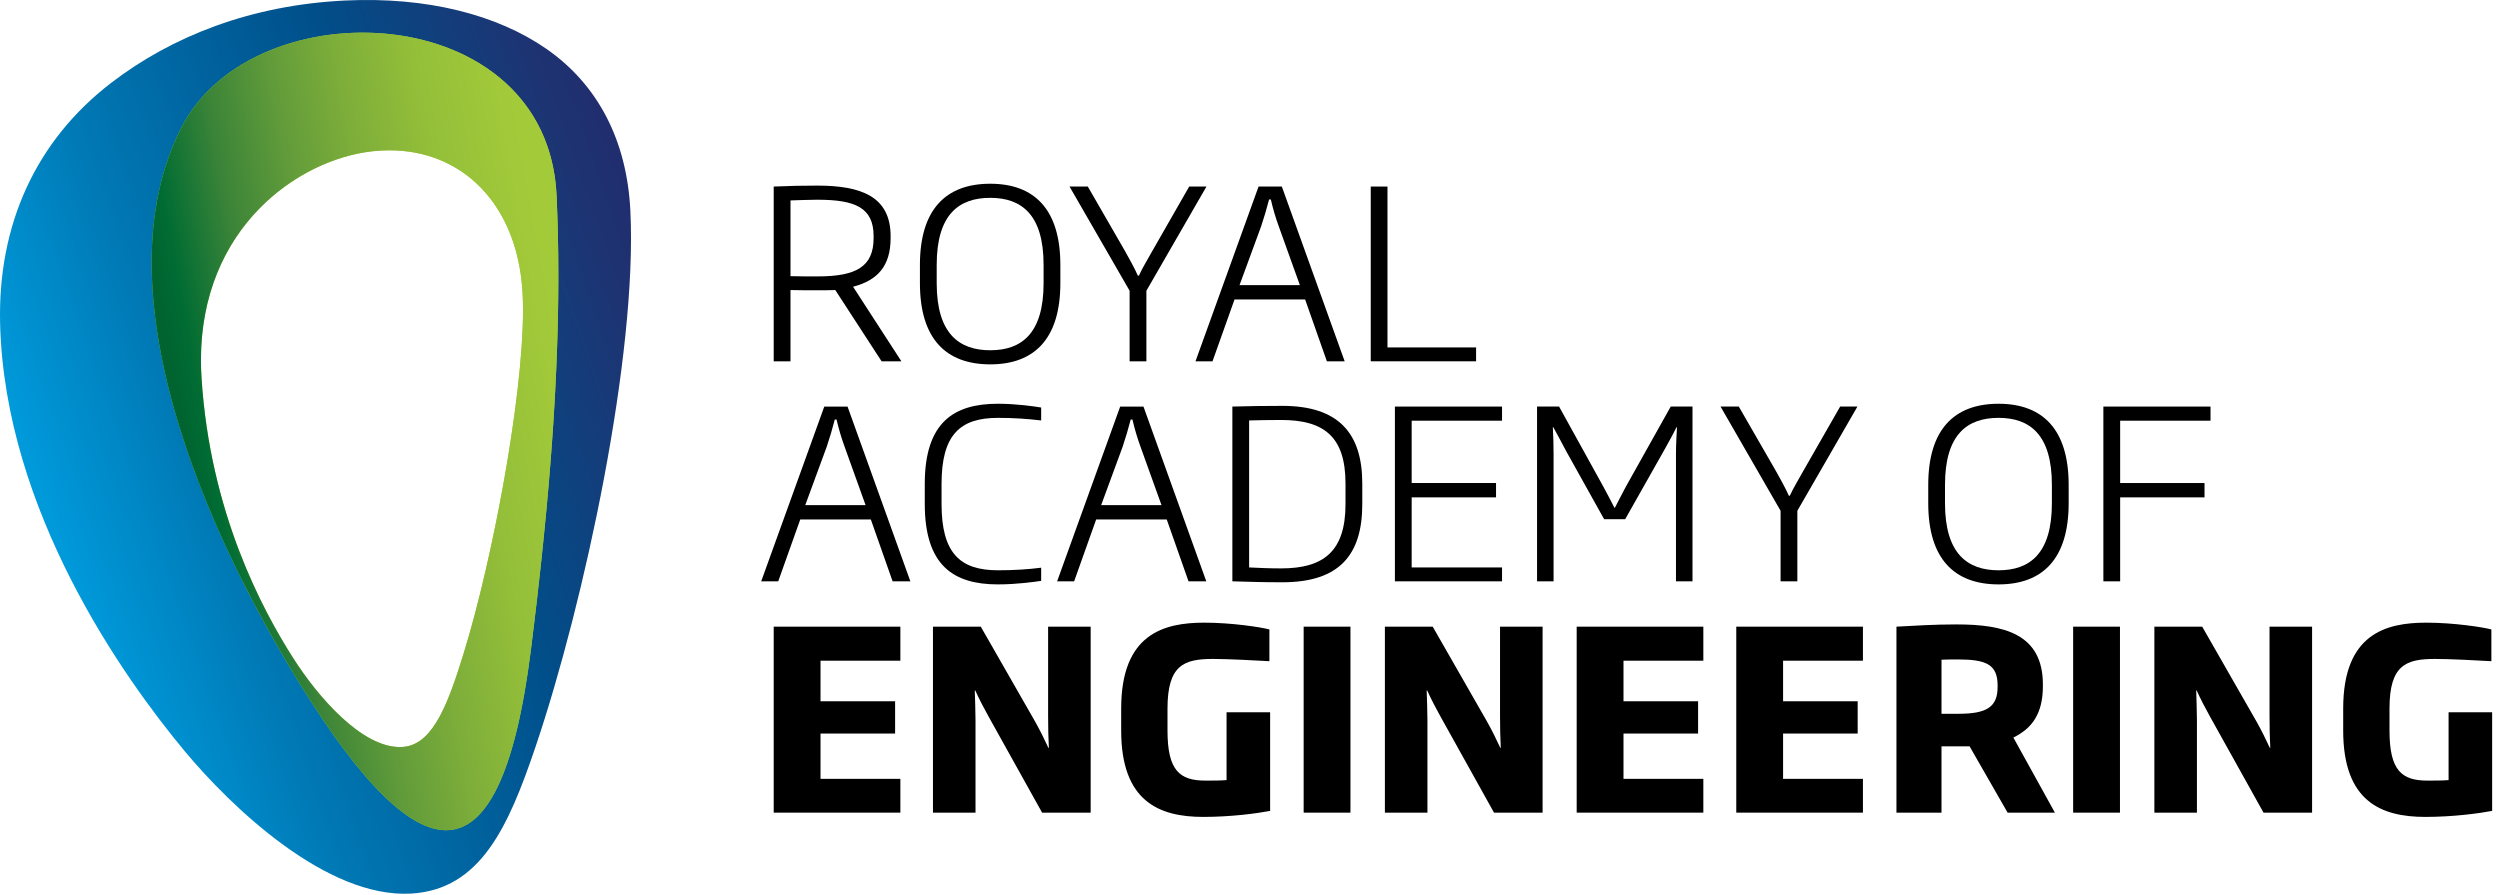
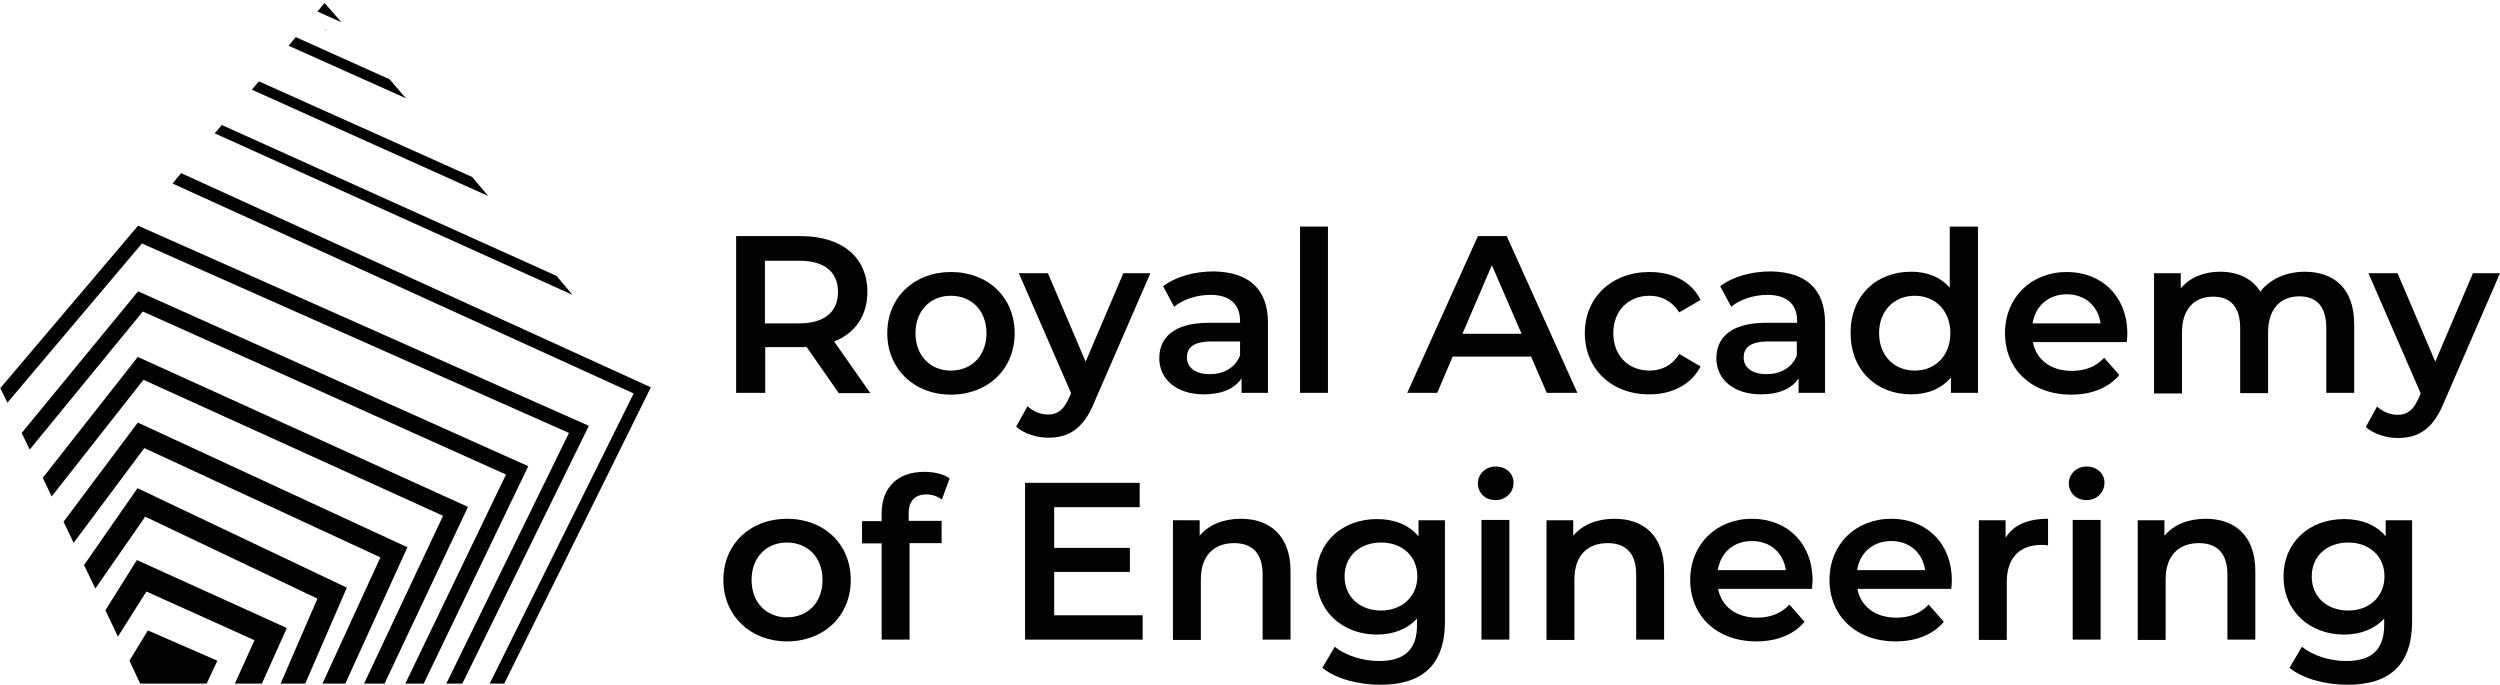
- <svg xmlns="http://www.w3.org/2000/svg" width="271px" height="97px" viewBox="0 0 271 97" version="1.1">
-   <description>Created with Sketch (http://www.bohemiancoding.com/sketch)</description>
-   <defs>
-     <linearGradient x1="13.9%" y1="69.421%" x2="106.616%" y2="23.586%" id="linearGradient-1">
-       <stop stop-color="#0099DA" offset="0%" />
-       <stop stop-color="#0079B5" offset="22.14%" />
-       <stop stop-color="#004F8A" offset="59.78%" />
-       <stop stop-color="#1D3473" offset="86.67%" />
-       <stop stop-color="#22296C" offset="100%" />
-     </linearGradient>
-     <linearGradient x1="117.419%" y1="27.726%" x2="12.908%" y2="65.041%" id="linearGradient-2">
-       <stop stop-color="#A6CE39" offset="0%" />
-       <stop stop-color="#A1C939" offset="20.97%" />
-       <stop stop-color="#93BE39" offset="37.85%" />
-       <stop stop-color="#7EAE3A" offset="53.3%" />
-       <stop stop-color="#619B3A" offset="67.91%" />
-       <stop stop-color="#3B8438" offset="81.91%" />
-       <stop stop-color="#006C33" offset="95.28%" />
-       <stop stop-color="#006330" offset="100%" />
-     </linearGradient>
-   </defs>
-   <g id="Page-1" stroke="none" stroke-width="1" fill="none" fill-rule="evenodd">
-     <g id="logo" transform="translate(-1, -1)">
-       <path d="M96.566 40.166L91.545 32.441C90.948 32.466 90.189 32.466 89.646 32.466 88.642 32.466 87.502 32.466 86.689 32.441L86.689 40.166 84.87 40.166 84.87 21.222C86.797 21.145 87.909 21.119 89.592 21.119 94.341 21.119 97.542 22.292 97.542 26.601L97.542 26.805C97.542 29.865 96.104 31.394 93.473 32.082L98.71 40.165 96.566 40.165 96.566 40.165 96.566 40.166 96.566 40.166ZM95.699 26.602C95.699 23.492 93.69 22.65 89.593 22.65 88.698 22.65 87.613 22.7 86.69 22.726L86.69 30.936C87.586 30.962 88.643 30.962 89.647 30.962 93.798 30.962 95.699 29.916 95.699 26.806L95.699 26.602 95.699 26.602 95.699 26.602 95.699 26.602ZM95.699 26.602" id="Shape" fill="#000000" />
-       <path d="M108.345 40.497C103.515 40.497 100.72 37.693 100.72 31.701L100.72 29.712C100.72 23.72 103.515 20.917 108.345 20.917 113.148 20.917 115.943 23.721 115.943 29.712L115.943 31.701C115.942 37.693 113.147 40.497 108.345 40.497L108.345 40.497 108.345 40.497 108.345 40.497ZM114.125 29.712C114.125 24.231 111.709 22.446 108.345 22.446 104.952 22.446 102.538 24.231 102.538 29.712L102.538 31.701C102.538 37.182 104.98 38.968 108.345 38.968 111.71 38.968 114.125 37.183 114.125 31.701L114.125 29.712 114.125 29.712 114.125 29.712 114.125 29.712ZM114.125 29.712" id="Shape" fill="#000000" />
-       <path d="M125.269 32.517L125.269 40.166 123.45 40.166 123.45 32.517 116.938 21.223 118.919 21.223 122.99 28.285C123.423 29.076 123.967 30.019 124.345 30.886L124.454 30.886C124.834 30.044 125.431 29.076 125.866 28.285L129.908 21.223 131.78 21.223 125.269 32.517 125.269 32.517 125.269 32.517 125.269 32.517ZM125.269 32.517" id="Shape" fill="#000000" />
-       <path d="M144.834 40.166L142.475 33.46 134.823 33.46 132.436 40.166 130.591 40.166 137.428 21.222 139.951 21.222 146.763 40.166 144.834 40.166 144.834 40.166 144.834 40.166 144.834 40.166ZM139.625 25.556C139.272 24.588 139.001 23.669 138.758 22.625L138.567 22.625C138.296 23.669 138.026 24.588 137.699 25.556L135.366 31.906 141.905 31.906 139.625 25.556 139.625 25.556 139.625 25.556 139.625 25.556ZM139.625 25.556" id="Shape" fill="#000000" />
-       <path d="M149.588 40.166L149.588 21.222 151.403 21.222 151.403 38.661 161.008 38.661 161.008 40.165 149.588 40.165 149.588 40.165 149.588 40.166 149.588 40.166ZM149.588 40.166" id="Shape" fill="#000000" />
-       <path d="M97.759 64.016L95.398 57.311 87.747 57.311 85.359 64.016 83.514 64.016 90.352 45.073 92.874 45.073 99.684 64.016 97.759 64.016 97.759 64.016 97.759 64.016 97.759 64.016ZM92.549 49.408C92.196 48.439 91.926 47.52 91.681 46.476L91.491 46.476C91.22 47.52 90.949 48.439 90.623 49.408L88.289 55.756 94.829 55.756 92.549 49.408 92.549 49.408 92.549 49.408 92.549 49.408ZM92.549 49.408" id="Shape" fill="#000000" />
-       <path d="M109.168 64.349C104.365 64.349 101.245 62.309 101.245 55.628L101.245 53.461C101.245 46.806 104.365 44.766 109.168 44.766 111.177 44.766 113.075 45.047 113.862 45.175L113.862 46.577C112.342 46.399 110.904 46.297 109.168 46.297 105.017 46.297 103.064 48.183 103.064 53.461L103.064 55.628C103.064 60.906 105.018 62.819 109.168 62.819 110.959 62.819 112.505 62.715 113.862 62.538L113.862 63.965C113.184 64.067 111.258 64.349 109.168 64.349L109.168 64.349 109.168 64.349 109.168 64.349ZM109.168 64.349" id="Shape" fill="#000000" />
-       <path d="M129.836 64.016L127.475 57.311 119.824 57.311 117.436 64.016 115.591 64.016 122.428 45.073 124.952 45.073 131.762 64.016 129.836 64.016 129.836 64.016 129.836 64.016 129.836 64.016ZM124.625 49.408C124.272 48.439 124.001 47.52 123.757 46.476L123.568 46.476C123.297 47.52 123.026 48.439 122.7 49.408L120.366 55.756 126.906 55.756 124.625 49.408 124.625 49.408 124.625 49.408 124.625 49.408ZM124.625 49.408" id="Shape" fill="#000000" />
-       <path d="M140.015 64.119C137.736 64.119 136.567 64.067 134.588 64.015L134.588 45.072C136.759 45.022 137.52 44.996 140.015 44.996 146.067 44.996 148.671 47.929 148.671 53.409L148.671 55.654C148.671 61.136 146.202 64.119 140.015 64.119L140.015 64.119 140.015 64.119 140.015 64.119ZM146.853 53.409C146.853 48.285 144.466 46.526 139.879 46.526 138.524 46.526 137.464 46.551 136.405 46.576L136.405 62.51C137.438 62.562 138.605 62.614 139.879 62.614 144.466 62.614 146.853 60.779 146.853 55.654L146.853 53.409 146.853 53.409 146.853 53.409 146.853 53.409ZM146.853 53.409" id="Shape" fill="#000000" />
-       <path d="M152.207 64.016L152.207 45.072 163.821 45.072 163.821 46.603 154.025 46.603 154.025 53.359 163.17 53.359 163.17 54.914 154.025 54.914 154.025 62.511 163.821 62.511 163.821 64.016 152.207 64.016 152.207 64.016 152.207 64.016 152.207 64.016ZM152.207 64.016" id="Shape" fill="#000000" />
-       <path d="M182.676 64.016L182.676 50.274C182.676 49.152 182.731 48.387 182.784 47.315L182.73 47.315C182.294 48.208 181.834 48.998 181.374 49.84L177.167 57.284 174.888 57.284 170.738 49.84C170.301 48.998 169.842 48.156 169.381 47.315L169.327 47.315C169.381 48.387 169.408 49.126 169.408 50.274L169.408 64.015 167.616 64.015 167.616 45.072 170.005 45.072 174.809 53.766C175.215 54.507 175.622 55.295 176.002 56.036L176.056 56.036C176.436 55.271 176.869 54.48 177.25 53.742L182.107 45.072 184.466 45.072 184.466 64.015 182.676 64.015 182.676 64.015 182.676 64.016 182.676 64.016ZM182.676 64.016" id="Shape" fill="#000000" />
-       <path d="M195.833 56.368L195.833 64.015 194.015 64.015 194.015 56.368 187.505 45.072 189.485 45.072 193.553 52.135C193.989 52.925 194.531 53.868 194.911 54.735L195.018 54.735C195.399 53.893 195.996 52.925 196.428 52.135L200.472 45.072 202.345 45.072 195.833 56.368 195.833 56.368 195.833 56.368 195.833 56.368ZM195.833 56.368" id="Shape" fill="#000000" />
-       <path d="M217.646 64.349C212.816 64.349 210.022 61.544 210.022 55.552L210.022 53.564C210.022 47.572 212.816 44.767 217.646 44.767 222.449 44.767 225.243 47.572 225.243 53.564L225.243 55.552C225.243 61.544 222.449 64.349 217.646 64.349L217.646 64.349 217.646 64.349 217.646 64.349ZM223.425 53.563C223.425 48.081 221.009 46.296 217.646 46.296 214.254 46.296 211.838 48.08 211.838 53.563L211.838 55.551C211.838 61.033 214.28 62.819 217.646 62.819 221.009 62.819 223.425 61.034 223.425 55.551L223.425 53.563 223.425 53.563 223.425 53.563 223.425 53.563ZM223.425 53.563" id="Shape" fill="#000000" />
-       <path d="M230.825 46.604L230.825 53.36 239.97 53.36 239.97 54.915 230.825 54.915 230.825 64.017 229.006 64.017 229.006 45.072 240.62 45.072 240.62 46.603 230.825 46.603 230.825 46.603 230.825 46.604 230.825 46.604ZM230.825 46.604" id="Shape" fill="#000000" />
-       <path d="M84.87 89.091L84.87 68.93 98.6 68.93 98.6 72.62 89.944 72.62 89.944 77.017 98.03 77.017 98.03 80.516 89.944 80.516 89.944 85.427 98.6 85.427 98.6 89.09 84.87 89.09 84.87 89.09 84.87 89.091 84.87 89.091ZM84.87 89.091" id="Shape" fill="#000000" />
-       <path d="M113.964 89.091L108.131 78.617C107.641 77.748 107.127 76.746 106.72 75.848L106.666 75.848C106.693 76.907 106.746 78.02 106.746 79.105L106.746 89.09 102.133 89.09 102.133 68.93 107.317 68.93 113.204 79.215C113.693 80.081 114.237 81.167 114.642 82.062L114.697 82.062C114.642 81.115 114.615 79.838 114.615 78.618L114.615 68.93 119.228 68.93 119.228 89.091 113.964 89.091 113.964 89.091 113.964 89.091 113.964 89.091ZM113.964 89.091" id="Shape" fill="#000000" />
-       <path d="M131.435 89.553C126.634 89.553 122.536 87.869 122.536 80.192L122.536 77.804C122.536 69.718 127.149 68.496 131.545 68.496 134.529 68.496 137.651 68.984 138.602 69.229L138.602 72.673C137.19 72.593 134.123 72.429 132.495 72.429 129.348 72.429 127.557 73.082 127.557 77.803L127.557 80.191C127.557 84.504 128.859 85.617 131.654 85.617 132.467 85.617 133.308 85.617 133.959 85.563L133.959 78.209 138.682 78.209 138.682 88.901C137.271 89.171 134.447 89.553 131.435 89.553L131.435 89.553 131.435 89.553 131.435 89.553ZM131.435 89.553" id="Shape" fill="#000000" />
-       <path d="M142.316 89.091L142.316 68.93 147.389 68.93 147.389 89.091 142.316 89.091 142.316 89.091 142.316 89.091 142.316 89.091ZM142.316 89.091" id="Shape" fill="#000000" />
-       <path d="M162.951 89.091L157.119 78.617C156.631 77.748 156.114 76.746 155.708 75.848L155.652 75.848C155.68 76.907 155.734 78.02 155.734 79.105L155.734 89.09 151.122 89.09 151.122 68.93 156.305 68.93 162.193 79.215C162.68 80.081 163.223 81.167 163.631 82.062L163.684 82.062C163.631 81.115 163.604 79.838 163.604 78.618L163.604 68.93 168.217 68.93 168.217 89.091 162.951 89.091 162.951 89.091 162.951 89.091 162.951 89.091ZM162.951 89.091" id="Shape" fill="#000000" />
-       <path d="M171.912 89.091L171.912 68.93 185.642 68.93 185.642 72.62 176.987 72.62 176.987 77.017 185.073 77.017 185.073 80.516 176.987 80.516 176.987 85.427 185.642 85.427 185.642 89.09 171.912 89.09 171.912 89.09 171.912 89.091 171.912 89.091ZM171.912 89.091" id="Shape" fill="#000000" />
-       <path d="M189.212 89.091L189.212 68.93 202.941 68.93 202.941 72.62 194.286 72.62 194.286 77.017 202.371 77.017 202.371 80.516 194.286 80.516 194.286 85.427 202.941 85.427 202.941 89.09 189.212 89.09 189.212 89.09 189.212 89.091 189.212 89.091ZM189.212 89.091" id="Shape" fill="#000000" />
-       <path d="M218.625 89.091L214.5 81.9 211.459 81.9 211.459 89.09 206.575 89.09 206.575 68.93C208.584 68.824 210.592 68.687 213.088 68.687 218.162 68.687 222.449 69.663 222.449 75.2L222.449 75.389C222.449 78.374 221.255 79.974 219.248 80.95L223.752 89.092 218.625 89.092 218.625 89.092 218.625 89.091 218.625 89.091ZM217.54 75.279C217.54 73 216.237 72.484 213.252 72.484 212.601 72.484 212.112 72.484 211.46 72.512L211.46 78.373 213.305 78.373C216.319 78.373 217.54 77.667 217.54 75.47L217.54 75.279 217.54 75.279 217.54 75.279 217.54 75.279ZM217.54 75.279" id="Shape" fill="#000000" />
-       <path d="M225.729 89.091L225.729 68.93 230.804 68.93 230.804 89.091 225.729 89.091 225.729 89.091 225.729 89.091 225.729 89.091ZM225.729 89.091" id="Shape" fill="#000000" />
-       <path d="M246.365 89.091L240.531 78.617C240.044 77.748 239.527 76.746 239.12 75.848L239.068 75.848C239.093 76.907 239.147 78.02 239.147 79.105L239.147 89.09 234.534 89.09 234.534 68.93 239.717 68.93 245.606 79.215C246.095 80.081 246.637 81.167 247.045 82.062L247.098 82.062C247.045 81.115 247.017 79.838 247.017 78.618L247.017 68.93 251.63 68.93 251.63 89.091 246.365 89.091 246.365 89.091 246.365 89.091 246.365 89.091ZM246.365 89.091" id="Shape" fill="#000000" />
-       <path d="M263.902 89.553C259.1 89.553 255.002 87.869 255.002 80.192L255.002 77.804C255.002 69.718 259.614 68.496 264.01 68.496 266.995 68.496 270.115 68.984 271.065 69.229L271.065 72.673C269.656 72.593 266.588 72.429 264.96 72.429 261.814 72.429 260.022 73.082 260.022 77.803L260.022 80.191C260.022 84.504 261.325 85.617 264.12 85.617 264.933 85.617 265.775 85.617 266.426 85.563L266.426 78.209 271.148 78.209 271.148 88.901C269.736 89.171 266.914 89.553 263.902 89.553L263.902 89.553 263.902 89.553 263.902 89.553ZM263.902 89.553" id="Shape" fill="#000000" />
-       <path d="M69.333 23.858C68.958 16.185 65.783 10.156 60.24 6.304 54.896 2.593 47.297 0.634 38.418 1.056 28.186 1.547 19.62 4.946 13.068 9.969 4.886 16.242 0.744 25.365 1.012 36.086 1.523 56.397 14.415 74.488 21.041 82.448 26.024 88.436 36.407 98.414 45.593 97.862 53.056 97.413 56.092 90.713 59.06 81.927 64.379 66.187 70.096 39.429 69.333 23.858 69.333 23.858 70.096 39.429 69.333 23.858L69.333 23.858 69.333 23.858ZM51.513 72.167C49.861 77.515 48.21 82.199 44.964 82.592 40.669 83.113 35.577 77.418 32.627 72.783 29.175 67.363 23.445 56.674 22.498 41.826 21.479 25.914 32.79 17.696 41.41 16.75 50.36 15.768 57.319 21.818 57.984 32.214 58.566 41.328 54.871 61.283 51.513 72.167 51.513 72.167 54.871 61.283 51.513 72.167L51.513 72.167 51.513 72.167ZM51.513 72.167" id="Shape" fill="url(#linearGradient-1)" />
-       <g id="Group" transform="translate(17, 4)">
-         <path d="M44.337 18.226C43.367-3.224 11.492-4.503 3.67 10.813 -5.266 28.309 6.223 53.954 15.428 69.356 28.686 91.531 38.115 94.862 41.558 67.39 43.566 51.375 45.074 34.547 44.337 18.226M34.292 67.726C32.672 72.968 31.054 77.561 27.872 77.946 23.661 78.456 18.669 72.874 15.776 68.33 12.392 63.017 6.775 52.537 5.846 37.98 4.846 22.379 15.935 14.323 24.387 13.396 33.161 12.433 39.984 18.365 40.636 28.557 41.207 37.491 37.584 57.055 34.292 67.726" id="Shape" fill="#A6CE39" />
-         <path d="M5.783 36.032C5.784 21.707 16.294 14.282 24.387 13.395 25.008 13.327 25.619 13.293 26.219 13.293 34.096 13.293 40.03 19.085 40.636 28.556 40.676 29.189 40.696 29.874 40.696 30.607 40.696 40.217 37.351 57.811 34.292 67.726 32.672 72.968 31.054 77.561 27.872 77.946 27.691 77.968 27.509 77.979 27.326 77.979 23.237 77.979 18.545 72.678 15.777 68.33 12.393 63.017 6.776 52.537 5.847 37.98 5.804 37.317 5.783 36.668 5.783 36.032M23.313 0.539C15.23 0.539 7.115 4.065 3.669 10.813 1.391 15.272 0.44 20.261 0.441 25.475 0.441 40.717 8.568 57.88 15.427 69.356 22.147 80.595 27.884 86.995 32.355 86.995 36.706 86.995 39.859 80.939 41.557 67.391 43.212 54.192 44.528 40.44 44.526 26.874 44.526 23.98 44.465 21.096 44.336 18.227 43.794 6.226 33.579 0.539 23.313 0.539" id="Shape" fill="url(#linearGradient-2)" />
-       </g>
-     </g>
+ <svg xmlns="http://www.w3.org/2000/svg" version="1.1" id="Layer_1" x="0px" y="0px" viewBox="0 0 841.9 230.4" style="enable-background:new 0 0 841.9 230.4;" xml:space="preserve">
+   <style type="text/css">
+ 	.st0{fill:#010202;}
+ </style>
+   <polygon class="st0" points="109.3,1 106.9,3.9 115,7.5 " />
+   <polygon class="st0" points="109.3,10 109.8,10.2 109.5,9.9 " />
+   <polygon class="st0" points="43.6,222.5 47.2,230.2 69.6,230.2 73.2,222.5 49.8,212.3 " />
+   <polygon class="st0" points="35.5,205.5 39.7,214.4 49.3,199.2 85.7,215.6 79.1,230.2 88.2,230.2 96.6,211.5 46.1,188.6 " />
+   <polygon class="st0" points="28.3,190.3 32.1,198.2 48.9,174 106.9,201.6 94.5,230.2 102.8,230.2 116.8,197.9 46.3,164.4 " />
+   <polygon class="st0" points="21.4,175.7 24.8,182.8 48.6,150.9 128.1,187.7 108.6,230.2 116.3,230.2 137.2,184.3 46.4,142.3 " />
+   <polygon class="st0" points="14.4,160.9 17.4,167.2 48.3,127.9 149.2,173.7 122.6,230.2 129.5,230.2 157.6,170.7 46.4,120.2 " />
+   <polygon class="st0" points="7.3,145.8 10,151.4 48.1,104.9 170.4,159.8 136.5,230.2 142.7,230.2 177.9,157 46.5,98.1 " />
+   <polygon class="st0" points="0.1,130.7 0,130.4 0.1,130.7 2.5,135.6 47.8,82 191.6,145.8 150.3,230.2 155.7,230.2 198.3,143.4   46.5,76 " />
+   <polygon class="st0" points="72.3,44.9 192.8,99.3 187.4,92.9 74.7,42.1 " />
+   <polygon class="st0" points="84.8,30.2 164.4,66 159,59.6 87.2,27.4 " />
+   <polygon class="st0" points="97.2,15.4 136.7,33.1 131.2,26.7 99.6,12.5 " />
+   <polygon class="st0" points="58.1,61.8 213.4,132.5 164.9,230.2 169.8,230.2 202,165.2 219.2,130.4 219.1,130.4 61,58.3 " />
+   <g>
+     <path class="st0" d="M282.4,132.3l-10.8-15.5c-0.7,0.1-1.4,0.1-2,0.1h-11.9v15.4h-9.8V79.5h21.7c13.9,0,22.5,7.1,22.5,18.8   c0,8-4.1,13.9-11.2,16.7l12.2,17.4H282.4z M269.1,87.8h-11.5v21.1h11.5c8.6,0,13.1-3.9,13.1-10.6S277.7,87.8,269.1,87.8z" />
+     <path class="st0" d="M298.8,112.2c0-12.1,9.1-20.6,21.4-20.6c12.5,0,21.5,8.5,21.5,20.6c0,12.1-9,20.7-21.5,20.7   C307.8,132.9,298.8,124.2,298.8,112.2z M332.2,112.2c0-7.7-5.1-12.6-12-12.6c-6.8,0-11.9,4.9-11.9,12.6s5.1,12.6,11.9,12.6   C327.1,124.8,332.2,119.9,332.2,112.2z" />
+   </g>
+   <g>
+     <path class="st0" d="M387.4,92l-18.9,43.5c-3.7,9.1-8.8,11.9-15.5,11.9c-4,0-8.2-1.4-10.8-3.7l3.8-6.9c1.8,1.7,4.4,2.8,6.9,2.8   c3.3,0,5.3-1.6,7.1-5.6l0.7-1.6L343.1,92h9.8l12.7,29.8L378.3,92H387.4z" />
+     <path class="st0" d="M427,108.7v23.6h-8.9v-4.9c-2.3,3.5-6.6,5.4-12.7,5.4c-9.2,0-15-5.1-15-12.1c0-6.7,4.5-12,16.8-12h10.4v-0.6   c0-5.5-3.3-8.8-10-8.8c-4.5,0-9.2,1.5-12.2,4l-3.7-6.9c4.3-3.3,10.6-5,17.1-5C420.3,91.6,427,97.1,427,108.7z M417.6,119.7V115   h-9.7c-6.4,0-8.2,2.4-8.2,5.4c0,3.4,2.9,5.6,7.7,5.6C412,126,416,123.9,417.6,119.7z" />
+   </g>
+   <g>
+     <path class="st0" d="M437.8,76.3h9.4v56h-9.4V76.3z" />
+     <path class="st0" d="M515.6,120.1h-26.4l-5.2,12.2h-10.1l23.8-52.8h9.7l23.8,52.8h-10.3L515.6,120.1z M512.4,112.4l-10-23.1   l-9.9,23.1H512.4z" />
+     <path class="st0" d="M533.7,112.2c0-12.1,9.1-20.6,21.8-20.6c7.8,0,14.1,3.2,17.2,9.4l-7.2,4.2c-2.4-3.8-6-5.6-10-5.6   c-6.9,0-12.2,4.8-12.2,12.6c0,7.8,5.3,12.6,12.2,12.6c4,0,7.6-1.7,10-5.6l7.2,4.2c-3.1,6-9.4,9.4-17.2,9.4   C542.7,132.9,533.7,124.2,533.7,112.2z" />
+     <path class="st0" d="M614.6,108.7v23.6h-8.9v-4.9c-2.3,3.5-6.6,5.4-12.7,5.4c-9.2,0-15-5.1-15-12.1c0-6.7,4.5-12,16.8-12h10.4v-0.6   c0-5.5-3.3-8.8-10-8.8c-4.5,0-9.2,1.5-12.2,4l-3.7-6.9c4.3-3.3,10.6-5,17.1-5C607.9,91.6,614.6,97.1,614.6,108.7z M605.1,119.7V115   h-9.7c-6.4,0-8.2,2.4-8.2,5.4c0,3.4,2.9,5.6,7.7,5.6C599.5,126,603.5,123.9,605.1,119.7z" />
+     <path class="st0" d="M666.1,76.3v56h-9.1v-5.2c-3.2,3.8-7.8,5.7-13.4,5.7c-11.7,0-20.4-8.1-20.4-20.7s8.7-20.6,20.4-20.6   c5.2,0,9.8,1.7,13,5.4V76.3H666.1z M656.8,112.2c0-7.7-5.2-12.6-12-12.6c-6.8,0-12,4.9-12,12.6s5.2,12.6,12,12.6   C651.6,124.8,656.8,119.9,656.8,112.2z" />
+     <path class="st0" d="M716.2,115.2h-31.6c1.1,5.9,6,9.7,13.1,9.7c4.5,0,8.1-1.4,10.9-4.4l5.1,5.8c-3.6,4.3-9.3,6.6-16.2,6.6   c-13.5,0-22.3-8.7-22.3-20.7c0-12,8.8-20.6,20.8-20.6c11.8,0,20.4,8.2,20.4,20.8C716.4,113.2,716.3,114.3,716.2,115.2z    M684.5,108.9h22.9c-0.8-5.8-5.2-9.8-11.4-9.8C689.9,99.1,685.4,103,684.5,108.9z" />
+     <path class="st0" d="M792.8,109.2v23.1h-9.4v-21.9c0-7.2-3.3-10.6-9.1-10.6c-6.2,0-10.5,4.1-10.5,12.1v20.5h-9.4v-21.9   c0-7.2-3.3-10.6-9.1-10.6c-6.3,0-10.5,4.1-10.5,12.1v20.5h-9.4V92h9v5.1c3-3.6,7.7-5.6,13.2-5.6c5.9,0,10.8,2.2,13.6,6.7   c3.2-4.2,8.7-6.7,15.1-6.7C786,91.6,792.8,97.1,792.8,109.2z" />
+   </g>
+   <g>
+     <path class="st0" d="M841.9,92L823,135.6c-3.7,9.1-8.8,11.9-15.5,11.9c-4,0-8.2-1.4-10.8-3.7l3.8-6.9c1.8,1.7,4.4,2.8,6.9,2.8   c3.3,0,5.3-1.6,7.1-5.6l0.7-1.6L797.6,92h9.8l12.7,29.8L832.8,92H841.9z" />
+   </g>
+   <g>
+     <path class="st0" d="M243.6,195.3c0-12.1,9.1-20.6,21.4-20.6c12.5,0,21.5,8.5,21.5,20.6c0,12.1-9,20.7-21.5,20.7   C252.7,216,243.6,207.3,243.6,195.3z M277,195.3c0-7.7-5.1-12.6-12-12.6c-6.8,0-11.9,4.9-11.9,12.6c0,7.7,5.1,12.6,11.9,12.6   C271.9,207.9,277,203,277,195.3z" />
+     <path class="st0" d="M306,173v2.4h11.1v7.5h-10.8v32.5h-9.4V183h-6.6v-7.5h6.6v-2.6c0-8.5,5.1-14,14.4-14c3.2,0,6.4,0.7,8.5,2.2   l-2.6,7.1c-1.4-1-3.2-1.7-5.2-1.7C308.1,166.5,306,168.7,306,173z" />
+     <path class="st0" d="M384.8,207.2v8.2h-39.6v-52.8h38.6v8.2H355v13.7h25.5v8.1H355v14.6H384.8z" />
+     <path class="st0" d="M434.6,192.3v23.1h-9.4v-21.9c0-7.2-3.5-10.6-9.6-10.6c-6.7,0-11.2,4.1-11.2,12.2v20.4h-9.4v-40.3h9v5.2   c3.1-3.7,8-5.7,13.9-5.7C427.4,174.7,434.6,180.2,434.6,192.3z" />
+     <path class="st0" d="M486.6,175.1v34.2c0,14.6-7.6,21.3-21.7,21.3c-7.5,0-15-2-19.6-5.7l4.2-7.1c3.5,2.9,9.3,4.8,14.9,4.8   c8.9,0,12.8-4.1,12.8-12.2v-2.1c-3.3,3.6-8.1,5.4-13.5,5.4c-11.5,0-20.4-7.8-20.4-19.5c0-11.7,8.8-19.4,20.4-19.4   c5.7,0,10.6,1.8,14,5.8v-5.4H486.6z M477.3,194.1c0-6.8-5.1-11.4-12.2-11.4c-7.2,0-12.3,4.6-12.3,11.4c0,6.9,5.1,11.5,12.3,11.5   C472.1,205.6,477.3,200.9,477.3,194.1z" />
+     <path class="st0" d="M497.7,162.8c0-3.2,2.6-5.7,6-5.7s6,2.3,6,5.4c0,3.3-2.5,5.9-6,5.9C500.2,168.5,497.7,166,497.7,162.8z    M498.9,175.1h9.4v40.3h-9.4V175.1z" />
+     <path class="st0" d="M560.4,192.3v23.1H551v-21.9c0-7.2-3.5-10.6-9.6-10.6c-6.7,0-11.2,4.1-11.2,12.2v20.4h-9.4v-40.3h9v5.2   c3.1-3.7,8-5.7,13.9-5.7C553.3,174.7,560.4,180.2,560.4,192.3z" />
+     <path class="st0" d="M610.2,198.3h-31.6c1.1,5.9,6,9.7,13.1,9.7c4.5,0,8.1-1.4,10.9-4.4l5.1,5.8c-3.6,4.3-9.3,6.6-16.2,6.6   c-13.5,0-22.3-8.7-22.3-20.7c0-12,8.8-20.6,20.8-20.6c11.8,0,20.4,8.2,20.4,20.8C610.3,196.3,610.3,197.4,610.2,198.3z M578.5,192   h22.9c-0.8-5.8-5.2-9.8-11.4-9.8C583.8,182.2,579.4,186.1,578.5,192z" />
+     <path class="st0" d="M657.1,198.3h-31.6c1.1,5.9,6,9.7,13.1,9.7c4.5,0,8.1-1.4,10.9-4.4l5.1,5.8c-3.6,4.3-9.3,6.6-16.2,6.6   c-13.5,0-22.3-8.7-22.3-20.7c0-12,8.8-20.6,20.8-20.6c11.8,0,20.4,8.2,20.4,20.8C657.3,196.3,657.2,197.4,657.1,198.3z M625.4,192   h22.9c-0.8-5.8-5.2-9.8-11.4-9.8C630.8,182.2,626.3,186.1,625.4,192z" />
+     <path class="st0" d="M689.7,174.7v9c-0.8-0.2-1.5-0.2-2.2-0.2c-7.2,0-11.7,4.2-11.7,12.5v19.5h-9.4v-40.3h9v5.9   C678,176.8,682.9,174.7,689.7,174.7z" />
+     <path class="st0" d="M696.7,162.8c0-3.2,2.6-5.7,6-5.7s6,2.3,6,5.4c0,3.3-2.5,5.9-6,5.9C699.3,168.5,696.7,166,696.7,162.8z    M698,175.1h9.4v40.3H698V175.1z" />
+     <path class="st0" d="M759.5,192.3v23.1h-9.4v-21.9c0-7.2-3.5-10.6-9.6-10.6c-6.7,0-11.2,4.1-11.2,12.2v20.4h-9.4v-40.3h9v5.2   c3.1-3.7,8-5.7,13.9-5.7C752.4,174.7,759.5,180.2,759.5,192.3z" />
+   </g>
+   <g>
+     <path class="st0" d="M812.3,175.1v34.2c0,14.6-7.6,21.3-21.7,21.3c-7.5,0-15-2-19.6-5.7l4.2-7.1c3.5,2.9,9.3,4.8,14.9,4.8   c8.9,0,12.8-4.1,12.8-12.2v-2.1c-3.3,3.6-8.1,5.4-13.5,5.4c-11.5,0-20.4-7.8-20.4-19.5c0-11.7,8.8-19.4,20.4-19.4   c5.7,0,10.6,1.8,14,5.8v-5.4H812.3z M803,194.1c0-6.8-5.1-11.4-12.2-11.4c-7.2,0-12.3,4.6-12.3,11.4c0,6.9,5.1,11.5,12.3,11.5   C797.9,205.6,803,200.9,803,194.1z" />
  </g>
</svg>
